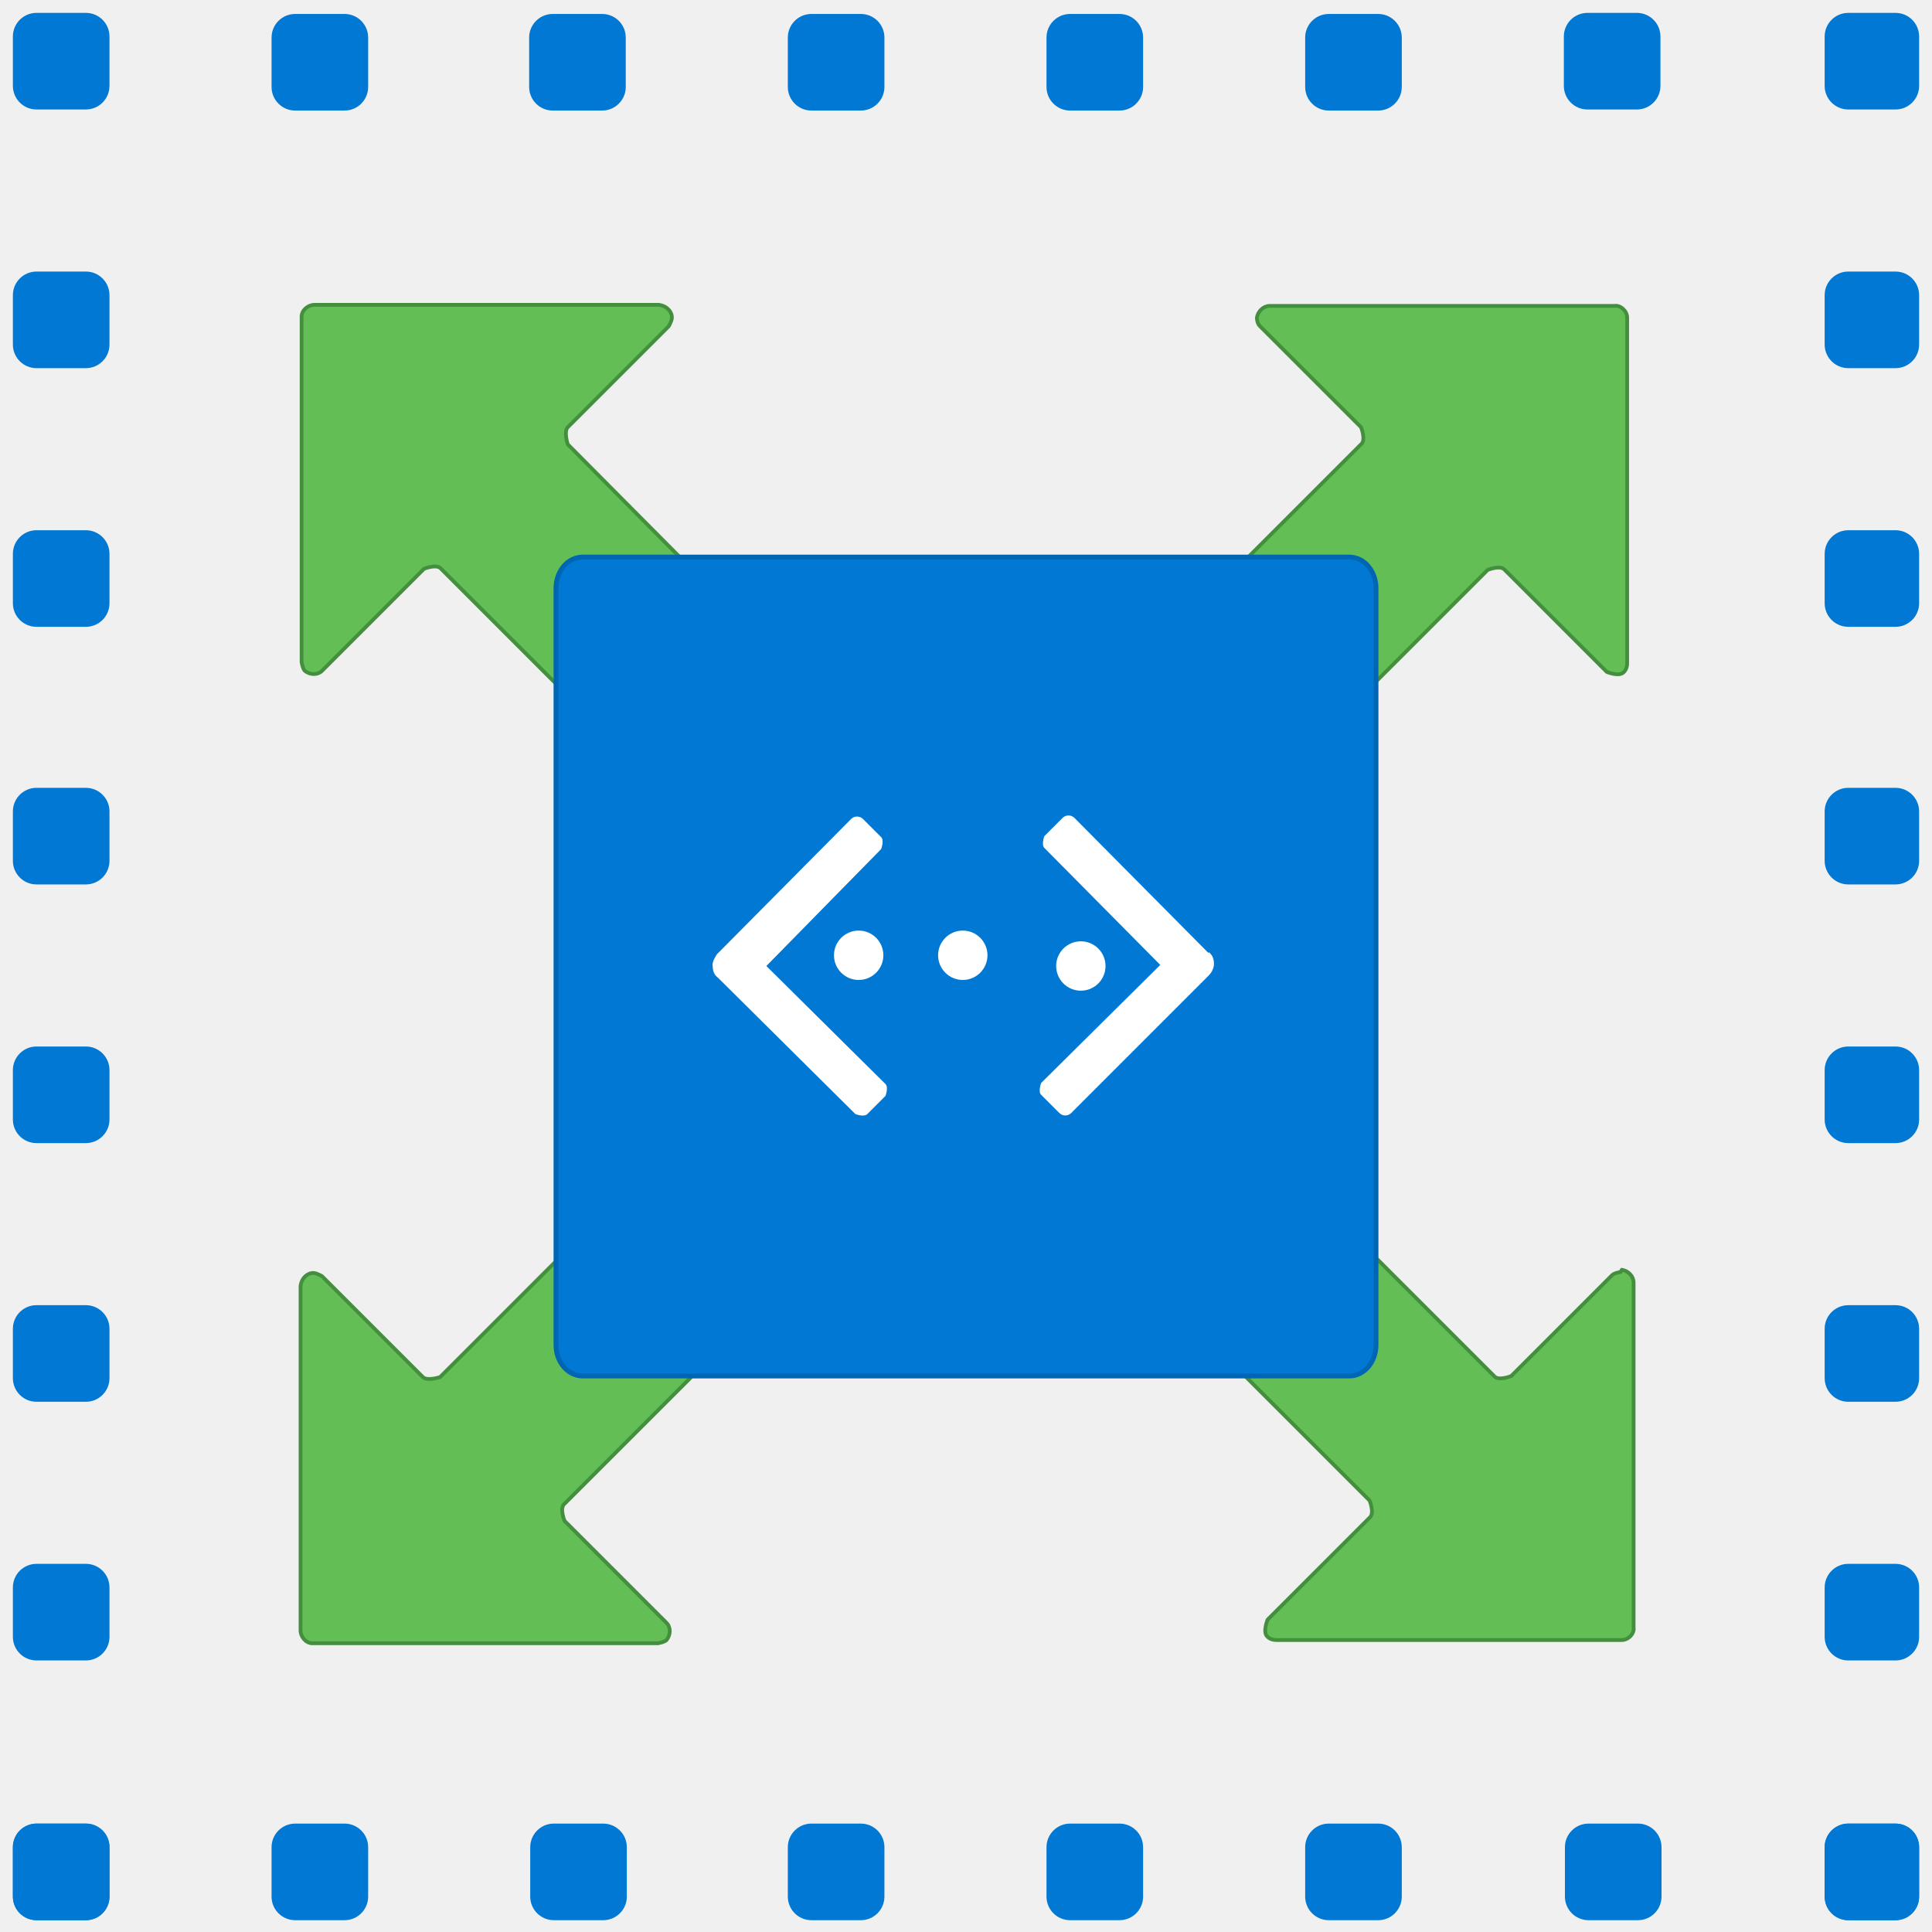
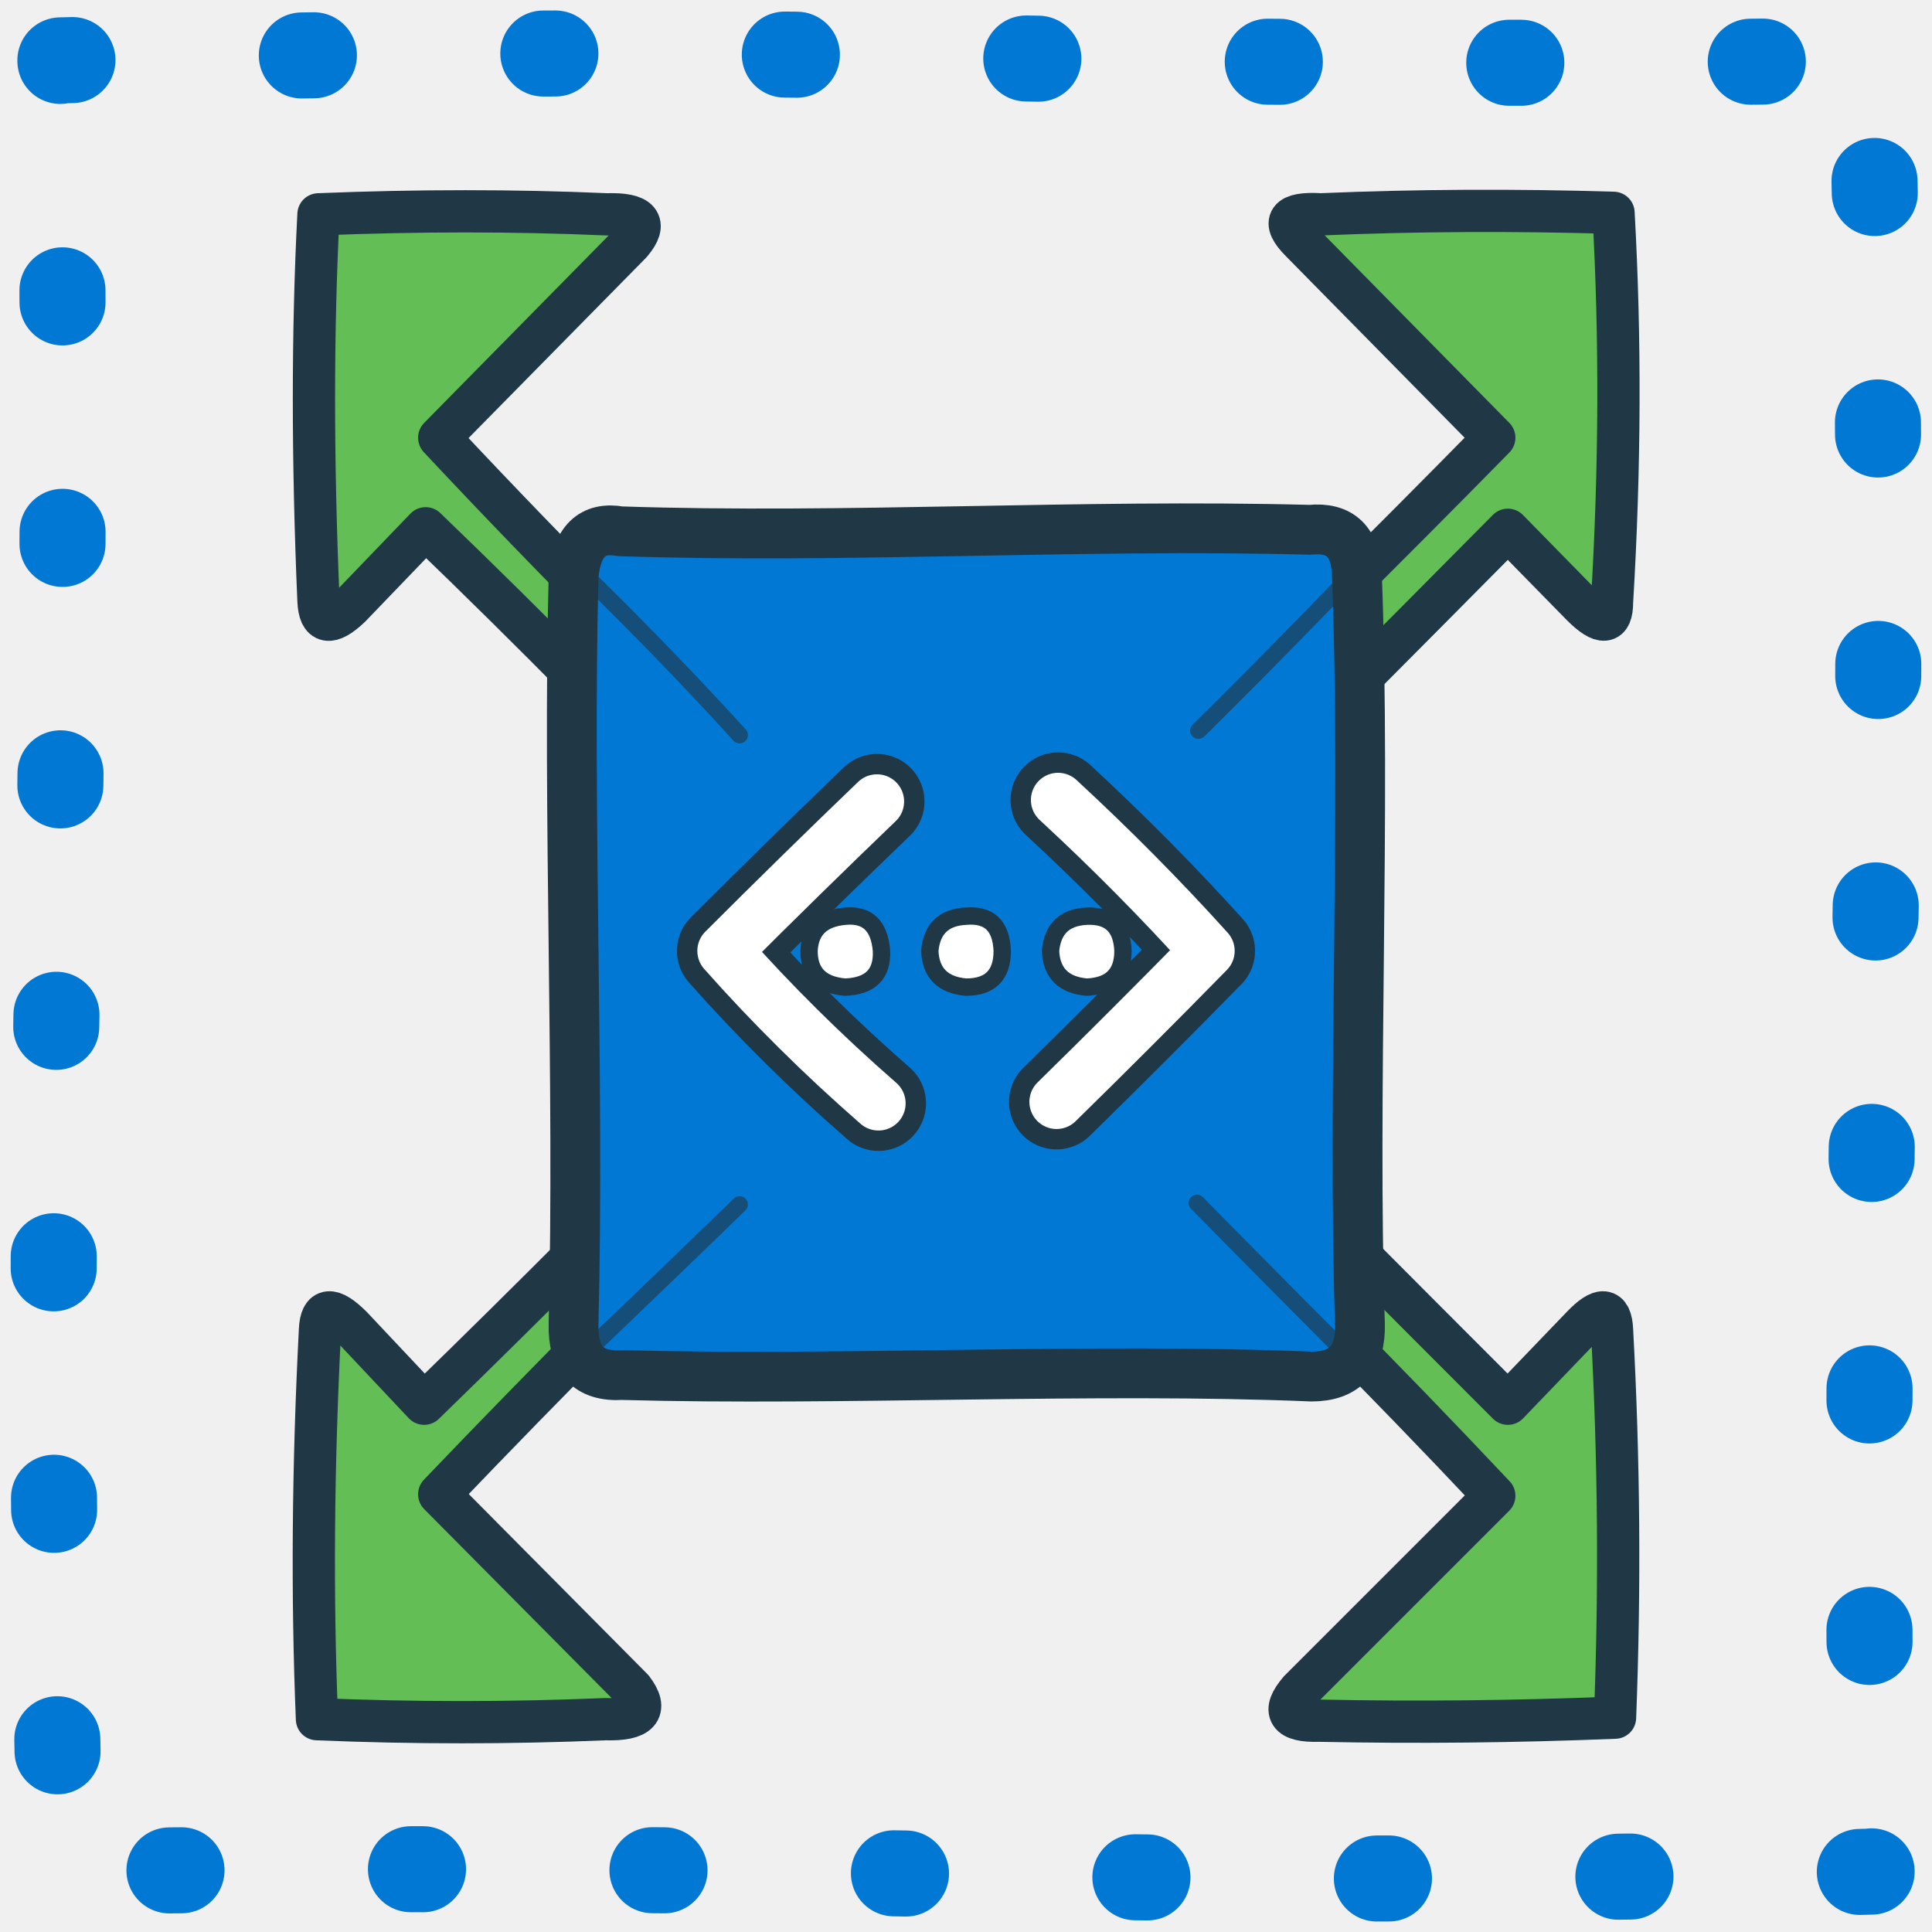
- <svg xmlns="http://www.w3.org/2000/svg" width="128" height="128" viewBox="0 0 128 128">
-   <g transform="scale(7.111111)">
-     <path d="M15.1 11.85s-.06.01-.08.03l-.94.94s-.12.05-.16 0l-2.87-2.87c-.1-.1-.26-.1-.36 0l-.8.8c-.1.1-.1.26 0 .36l2.87 2.87s.05.12 0 .16l-.06.06-.89.89s-.05.12 0 .16c.02.02.05.03.08.03h3.22s0 0 0 0c.06 0 .12-.06.11-.12v-3.21c0-.06-.05-.11-.11-.12Z" fill="#62be55" stroke="#438f3e" stroke-width=".035" stroke-linejoin="round" />
-     <path d="M10.63 8.18c.1.1.26.1.36 0l2.87-2.87s.12-.05.16 0l.06.06.89.89s.12.05.16 0c.02-.02.03-.05.03-.08v-3.22s0 0 0 0c0-.06-.06-.12-.12-.11h-3.21c-.06 0-.11.05-.12.11 0 .03.01.06.03.08l.94.94s.05.12 0 .16l-2.87 2.87c-.1.1-.1.26 0 .36Z" fill="#62be55" stroke="#438f3e" stroke-width=".035" stroke-linejoin="round" />
-     <path d="M7.33 9.96c-.1-.1-.26-.1-.36 0l-2.87 2.87s-.12.04-.16 0l-.94-.94s-.05-.03-.08-.03c-.06 0-.11.05-.12.12v3.21c0 .06.05.12.11.12h3.22s.06-.01.08-.03c.04-.05.04-.12 0-.16l-.89-.89-.06-.06s-.05-.12 0-.16l2.87-2.87c.1-.1.1-.26 0-.36Z" fill="#62be55" stroke="#438f3e" stroke-width=".035" stroke-linejoin="round" />
-     <path d="M5.29 4.14s-.04-.12 0-.16l.94-.94s.03-.05.03-.08c0-.06-.05-.11-.12-.12H2.93c-.06 0-.12.05-.12.11v3.22s.01.06.03.08c.05.04.12.04.16 0l.89-.89.06-.06s.12-.05.16 0l2.87 2.87c.1.1.26.1.36 0l.8-.8c.1-.1.1-.26 0-.36L5.29 4.14Z" fill="#62be55" stroke="#438f3e" stroke-width=".035" stroke-linejoin="round" />
-     <path d="M12.57 12.82h-7.14c-.14 0-.25-.13-.25-.29V5.48c0-.16.11-.29.25-.29h7.14c.14 0 .25.13.25.29v7.05c0 .16-.11.29-.25.29Z" fill="#0078d4" stroke="#0066b3" stroke-width=".045" stroke-linejoin="round" />
-     <g fill="#fff">
-       <circle cx="8" cy="8.9" r=".23" />
-       <circle cx="8.97" cy="8.9" r=".23" />
-       <circle cx="10.07" cy="9" r=".23" />
-       <path d="M8.21 7.91s.03-.08 0-.11l-.17-.17s0 0 0 0c-.03-.03-.08-.03-.11 0L6.68 8.89s-.05.07-.04.11c0 .04.01.08.05.11l1.28 1.27s.08.03.11 0l.17-.17s.03-.08 0-.11l-1.11-1.1 1.07-1.09Z" />
-       <path d="M11.26 8.88h0l-1.25-1.26c-.03-.03-.08-.03-.11 0l-.17.17s-.03.08 0 .11l1.08 1.09-1.11 1.1s-.03.08 0 .11l.17.17c.03.03.08.03.11 0l1.28-1.28c.03-.03.05-.07.05-.11 0-.04-.01-.08-.05-.11Z" />
-     </g>
-     <g fill="#0078d4">
-       <rect x=".12" y=".12" width=".9" height=".9" rx=".22" />
-       <rect x="2.53" y=".13" width=".9" height=".9" rx=".22" />
-       <rect x="4.93" y=".13" width=".9" height=".9" rx=".22" />
-       <rect x="7.34" y=".13" width=".9" height=".9" rx=".22" />
-       <rect x="9.75" y=".13" width=".9" height=".9" rx=".22" />
-       <rect x="12.16" y=".13" width=".9" height=".9" rx=".22" />
-       <rect x="14.57" y=".12" width=".9" height=".9" rx=".22" />
-       <rect x="17" y=".12" width=".88" height=".9" rx=".22" />
-       <rect x=".12" y="2.53" width=".9" height=".9" rx=".22" />
-       <rect x=".12" y="4.94" width=".9" height=".9" rx=".22" />
-       <rect x=".12" y="7.34" width=".9" height=".9" rx=".22" />
-       <rect x=".12" y="9.75" width=".9" height=".9" rx=".22" />
-       <rect x=".12" y="12.16" width=".9" height=".9" rx=".22" />
-       <rect x=".12" y="14.57" width=".9" height=".9" rx=".22" />
-       <rect x=".12" y="16.99" width=".9" height=".9" rx=".22" />
-       <rect x="17" y="2.53" width=".88" height=".9" rx=".22" />
-       <rect x="17" y="4.94" width=".88" height=".9" rx=".22" />
-       <rect x="17" y="7.34" width=".88" height=".9" rx=".22" />
-       <rect x="17" y="9.75" width=".88" height=".9" rx=".22" />
-       <rect x="17" y="12.16" width=".88" height=".9" rx=".22" />
-       <rect x="17" y="14.57" width=".88" height=".9" rx=".22" />
-       <rect x="17" y="16.99" width=".88" height=".9" rx=".22" />
-       <rect x=".12" y="16.99" width=".9" height=".9" rx=".22" />
-       <rect x="2.53" y="16.99" width=".9" height=".9" rx=".22" />
-       <rect x="4.94" y="16.99" width=".9" height=".9" rx=".22" />
-       <rect x="7.34" y="16.99" width=".9" height=".9" rx=".22" />
-       <rect x="9.75" y="16.99" width=".9" height=".9" rx=".22" />
-       <rect x="12.16" y="16.99" width=".9" height=".9" rx=".22" />
-       <rect x="14.58" y="16.99" width=".9" height=".9" rx=".22" />
-       <rect x="17" y="16.99" width=".88" height=".9" rx=".22" />
-     </g>
+ <svg xmlns="http://www.w3.org/2000/svg" width="128" height="128" viewBox="0 0 128 128" fill="none" stroke-linecap="round" stroke-linejoin="round" role="img" aria-labelledby="title desc">
+   <path d="     M4 4     Q34 3.2 64 3.8     T124 4     Q124.8 33 124.2 64     T124 124     Q94 124.8 64 124.2     T4 124     Q3.2 94 3.8 64     T4 4 Z" stroke="#0078d4" stroke-width="5.7" stroke-dasharray="0.8 15.2" stroke-linecap="round" />
+   <path d="     M51.2 51.1     Q40.9 41.6 29.1 29     L41.8 16.1     Q43.5 14.1 40.2 14.2     Q31 13.8 21.1 14.2     Q20.5 25.8 21.1 39.8     Q21.2 42.1 23.2 40.2     L28.2 35     Q38.7 45.1 49.9 57     Q51.9 59.1 54 57     L57 54     Q58.7 52 56.8 50     Z" fill="#62be55" stroke="#203746" stroke-width="2.8" />
+   <path d="     M76.8 51     Q88.2 40 99 29     L86.2 16     Q84.2 14 87.5 14.2     Q97 13.8 106.9 14.1     Q107.6 26.6 106.8 39.9     Q106.8 42.1 104.8 40.1     L99.9 35.1     Q89.6 45.5 78 57.1     Q76 59 74.1 57     L71.1 54     Q69 52.1 71.2 50     Z" fill="#62be55" stroke="#203746" stroke-width="2.8" />
+   <path d="     M51 77     Q40.2 87.4 29.1 99     L41.9 111.9     Q43.5 114 40.1 113.9     Q30.6 114.3 21 113.9     Q20.5 101.7 21.2 88.1     Q21.3 85.9 23.3 87.9     L28.1 93     Q39 82.4 50 71     Q52 69.2 54 71.1     L57 74     Q58.9 76 56.8 78     Z" fill="#62be55" stroke="#203746" stroke-width="2.8" />
+   <path d="     M77 77     Q87.7 87.1 99 99.1     L86.1 112     Q84.3 114.1 87.4 114     Q97.1 114.2 107 113.8     Q107.5 101 106.8 88.1     Q106.7 85.9 104.8 87.9     L99.9 93     Q89 82.1 78 71     Q76.1 69.2 74.1 71.1     L71 74.1     Q69.1 76 71.2 78     Z" fill="#62be55" stroke="#203746" stroke-width="2.8" />
+   <path d="     M41.1 35.2     Q38.3 34.7 38 38.2     C37.6 53.7 38.4 71.7 38 87.7     Q37.9 91.3 41.2 91.1     C55.8 91.5 72.4 90.6 86.9 91.2     Q90.2 91.2 90.1 87.7     C89.6 72.6 90.5 53.8 89.9 38.1     Q89.8 34.8 86.8 35.1     C71.5 34.7 56.1 35.7 41.1 35.2     Z" fill="#0078d4" stroke="#203746" stroke-width="3.3" />
+   <path d="M58.1 53.1 Q53 58 48 63 Q52.7 68.3 58.2 73.1" stroke="#203746" stroke-width="6.3" />
+   <path d="M58.1 53.1 Q53 58 48 63 Q52.7 68.3 58.2 73.1" stroke="#ffffff" stroke-width="3.6" />
+   <path d="M70.1 53 Q75.4 57.9 80 63 Q75 68.1 70 73" stroke="#203746" stroke-width="6.3" />
+   <path d="M70.1 53 Q75.4 57.9 80 63 Q75 68.1 70 73" stroke="#ffffff" stroke-width="3.6" />
+   <g fill="#ffffff" stroke="#203746" stroke-width="1.15">
+     <path d="M56 60.7 Q58.2 60.5 58.4 63 Q58.5 65.3 56 65.4 Q53.6 65.2 53.6 63 Q53.7 60.9 56 60.7 Z" />
+     <path d="M64 60.7 Q66.3 60.5 66.4 63 Q66.4 65.4 64 65.4 Q61.7 65.2 61.6 63 Q61.8 60.8 64 60.7 Z" />
+     <path d="M72 60.7 Q74.3 60.6 74.4 63 Q74.4 65.3 72 65.4 Q69.7 65.2 69.6 63 Q69.8 60.8 72 60.7 Z" />
+   </g>
+   <g stroke="#203746" fill="none" opacity=".65">
+     <path d="M21 18.5 Q20.6 26 21.3 33.2" stroke-width="1.2" />
+     <path d="M33 32.6 Q42.1 41.1 49 48.7" stroke-width="1.1" />
+     <path d="M94.8 32.6 Q86.5 41.4 79.4 48.4" stroke-width="1.1" />
+     <path d="M106.8 18.7 Q107.5 26.9 106.9 34.5" stroke-width="1.2" />
+     <path d="M21.1 94.2 Q20.6 102 21.2 109.1" stroke-width="1.2" />
+     <path d="M34 94.2 Q42.2 86.4 49 79.8" stroke-width="1.1" />
+     <path d="M93.8 94.3 Q85.8 86.3 79.3 79.7" stroke-width="1.1" />
+     <path d="M106.9 94.3 Q107.5 101.5 106.8 109" stroke-width="1.2" />
+     <path d="M38.1 43 Q37.6 57 38.3 70.4" stroke-width="1.35" />
+     <path d="M45.5 35.1 Q61 34.7 77.8 35.3" stroke-width="1.2" />
+     <path d="M89.9 44.5 Q90.5 58.4 89.8 73.1" stroke-width="1.3" />
+     <path d="M49.5 91.2 Q65.4 90.6 80.8 91.3" stroke-width="1.2" />
  </g>
</svg>
